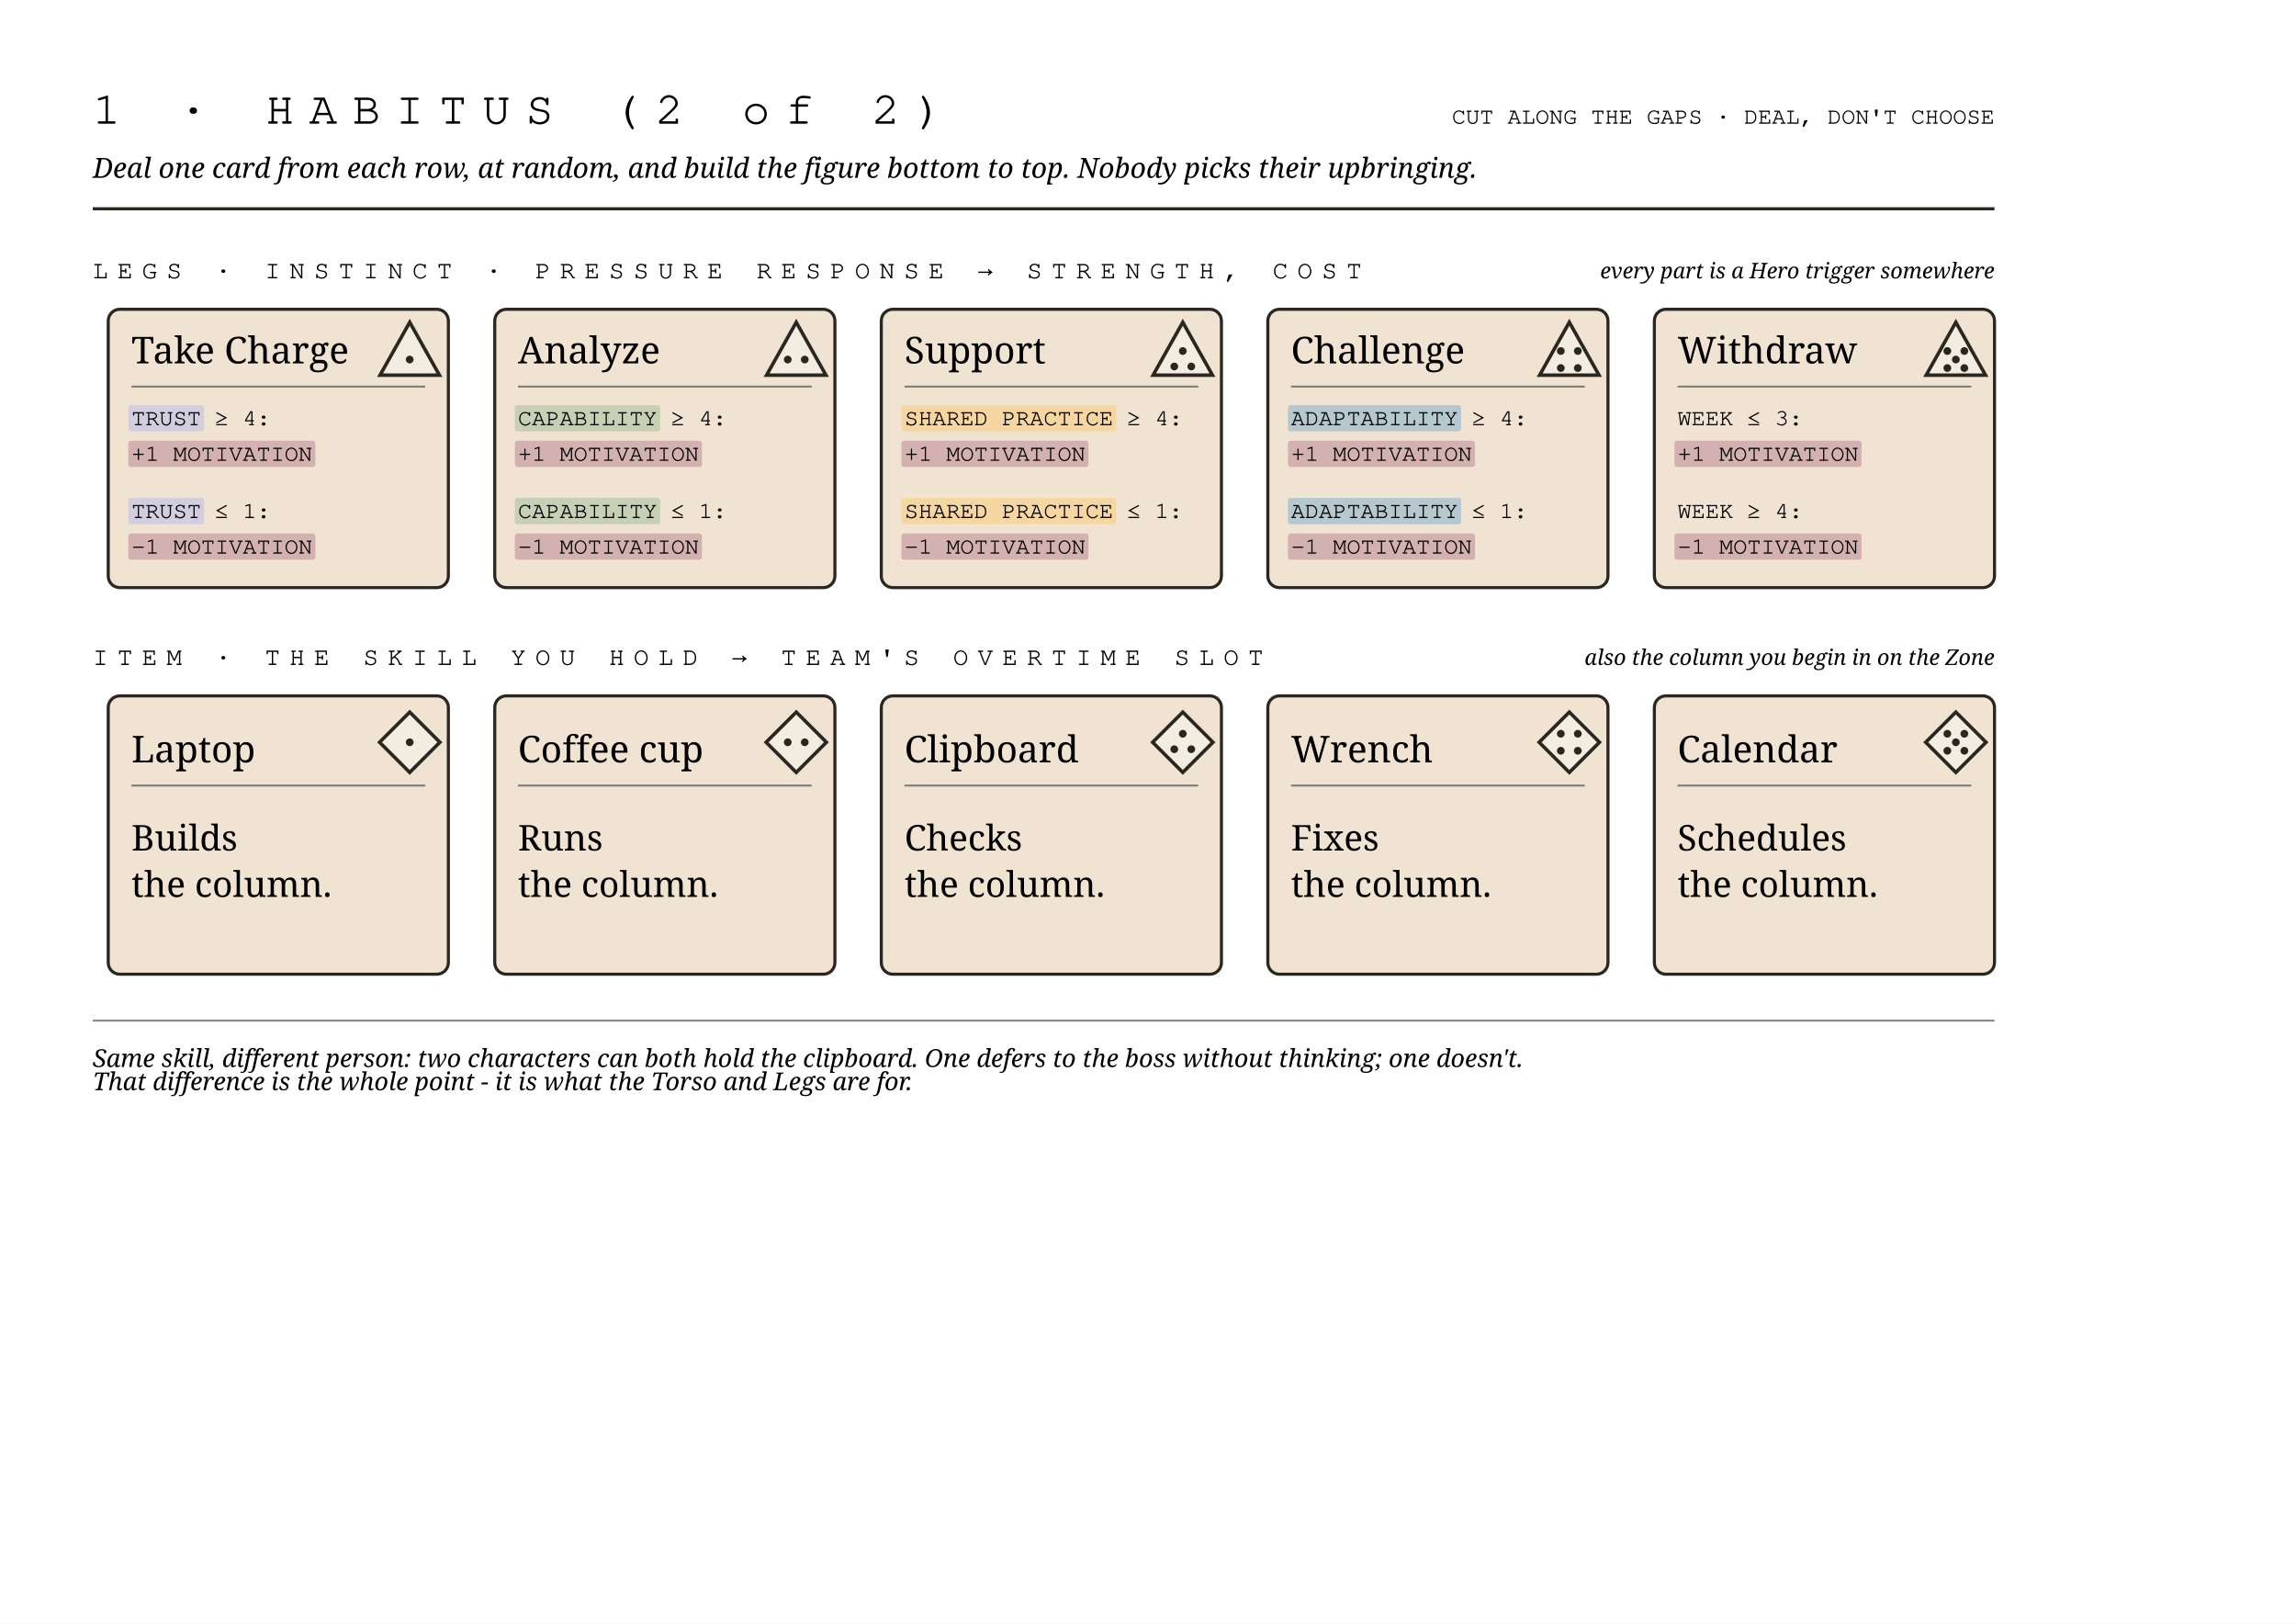
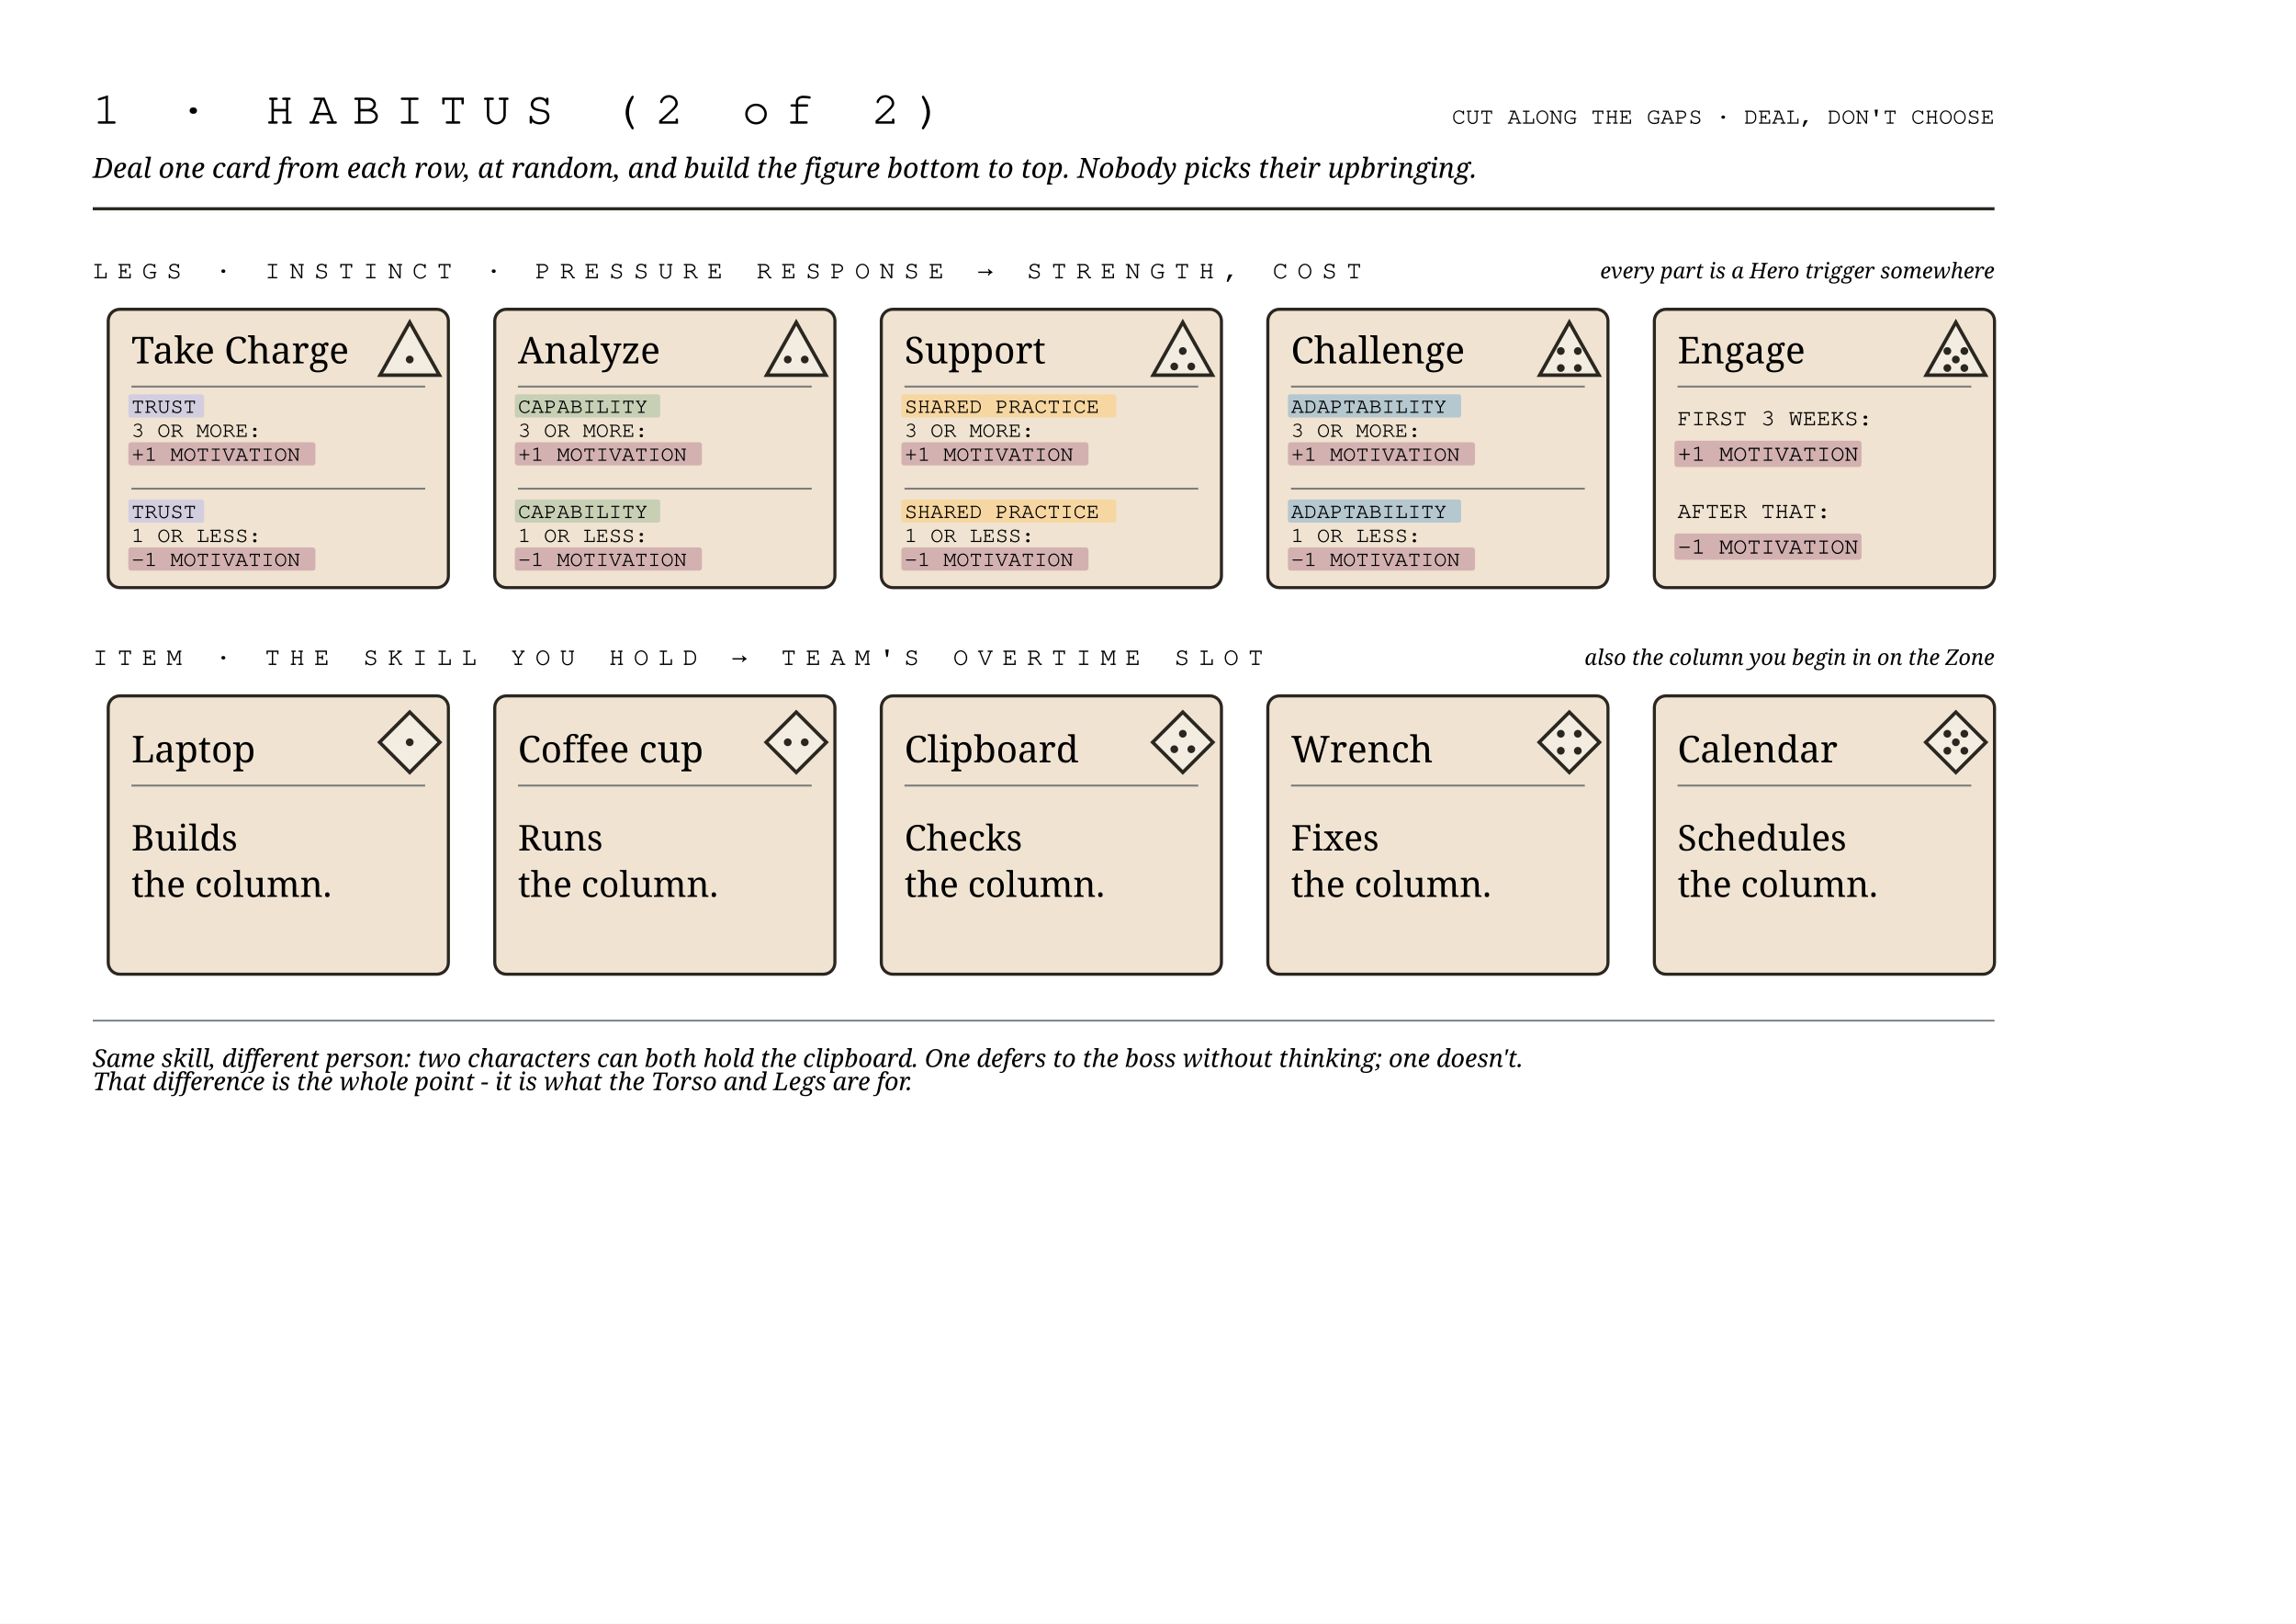
<svg xmlns="http://www.w3.org/2000/svg" width="297mm" height="210mm" viewBox="0 0 297 210">
  <style>
  .serif { font-family:"EB Garamond",Garamond,Georgia,serif; fill:#000000; }
  .mono  { font-family:"IBM Plex Mono","Courier Prime",Courier,monospace; fill:#000000; }
  .cut   { fill:#F0E3D1; stroke:#2A2620; stroke-width:.4; }
  .hair  { stroke:#4A5259; stroke-width:.25; fill:none; opacity:.7; }
  .nm    { font-size:4.2px; }
  .ef    { font-size:2.5px; }
  .rl    { font-size: 3.3px; letter-spacing:1.2px; }
  .ic    { fill:#F2EDE0; stroke:#2A2620; stroke-width:.45; }
  .pip   { fill:#2A2620; stroke:none; }
</style>
  <defs>
    <g id="sh-legs">
      <polygon points="0,-4.32 3.84,2.52 -3.84,2.52" class="ic" />
    </g>
    <g id="sh-item">
      <polygon points="0,-3.9 3.9,0 0,3.9 -3.9,0" class="ic" />
    </g>
    <g id="p1">
      <circle cx="0" cy="0" r=".5" class="pip" />
    </g>
    <g id="p2">
      <circle cx="-1.1" cy="0" r=".5" class="pip" />
      <circle cx="1.1" cy="0" r=".5" class="pip" />
    </g>
    <g id="p3">
      <circle cx="0" cy="-1.1" r=".5" class="pip" />
      <circle cx="-1.1" cy="0.9" r=".5" class="pip" />
      <circle cx="1.1" cy="0.9" r=".5" class="pip" />
    </g>
    <g id="p4">
      <circle cx="-1.1" cy="-1.1" r=".5" class="pip" />
      <circle cx="1.1" cy="-1.1" r=".5" class="pip" />
      <circle cx="-1.1" cy="1.1" r=".5" class="pip" />
      <circle cx="1.1" cy="1.1" r=".5" class="pip" />
    </g>
    <g id="p5">
      <circle cx="-1.1" cy="-1.1" r=".5" class="pip" />
      <circle cx="1.1" cy="-1.1" r=".5" class="pip" />
      <circle cx="0" cy="0" r=".5" class="pip" />
      <circle cx="-1.1" cy="1.1" r=".5" class="pip" />
      <circle cx="1.1" cy="1.1" r=".5" class="pip" />
    </g>
  </defs>
  <rect width="297" height="210" fill="#FFFFFF" />
  <text x="12" y="16" class="mono" font-size="6" letter-spacing="2">1 · HABITUS (2 of 2)</text>
  <text x="12" y="23" class="serif" font-size="3.6" font-style="italic">Deal one card from each row, at random, and build the figure bottom to top. Nobody picks their upbringing.</text>
  <text x="258" y="16" class="mono" font-size="3" text-anchor="end">CUT ALONG THE GAPS · DEAL, DON'T CHOOSE</text>
  <line x1="12" y1="27" x2="258" y2="27" stroke="#2A2620" stroke-width=".4" />
  <text x="12" y="36" class="mono rl">LEGS · INSTINCT · PRESSURE RESPONSE → STRENGTH, COST</text>
  <text x="258" y="36" class="serif" font-size="2.8" text-anchor="end" font-style="italic">every part is a Hero trigger somewhere</text>
  <g>
    <rect x="14" y="40" width="44" height="36" rx="1.5" class="cut" />
    <text x="17" y="47" class="serif" font-size="4.8">Take Charge</text>
    <line x1="17" y1="50" x2="55" y2="50" class="hair" />
-     <rect x="16.6" y="52.4" width="9.8" height="3.4" rx=".3" fill="#D3CEDF" />
-     <text x="17" y="55" class="mono" font-size="3">TRUST ≥ 4:</text>
-     <rect x="16.6" y="57" width="24.2" height="3.4" rx=".35" fill="#D3B1B1" />
-     <text x="17" y="59.6" class="mono" font-size="3">+1 MOTIVATION</text>
-     <rect x="16.6" y="64.4" width="9.8" height="3.4" rx=".3" fill="#D3CEDF" />
-     <text x="17" y="67" class="mono" font-size="3">TRUST ≤ 1:</text>
-     <rect x="16.6" y="69" width="24.2" height="3.4" rx=".35" fill="#D3B1B1" />
-     <text x="17" y="71.6" class="mono" font-size="3">-1 MOTIVATION</text>
+     <rect x="16.6" y="51" width="9.8" height="3" rx=".3" fill="#D3CEDF" />
+     <text x="17" y="53.4" class="mono" font-size="2.8">TRUST</text>
+     <text x="17" y="56.5" class="mono" font-size="2.8">3 OR MORE:</text>
+     <rect x="16.6" y="57.2" width="24.2" height="3" rx=".35" fill="#D3B1B1" />
+     <text x="17" y="59.6" class="mono" font-size="2.8">+1 MOTIVATION</text>
+     <line x1="17" y1="63.2" x2="55" y2="63.2" class="hair" />
+     <rect x="16.6" y="64.6" width="9.8" height="3" rx=".3" fill="#D3CEDF" />
+     <text x="17" y="67" class="mono" font-size="2.8">TRUST</text>
+     <text x="17" y="70.1" class="mono" font-size="2.8">1 OR LESS:</text>
+     <rect x="16.6" y="70.8" width="24.2" height="3" rx=".35" fill="#D3B1B1" />
+     <text x="17" y="73.2" class="mono" font-size="2.8">-1 MOTIVATION</text>
    <g transform="translate(13.5,0)">
      <rect x="50.5" y="40" width="44" height="36" rx="1.5" class="cut" />
      <text x="53.5" y="47" class="serif" font-size="4.8">Analyze</text>
      <line x1="53.5" y1="50" x2="91.5" y2="50" class="hair" />
-       <rect x="53.1" y="52.4" width="18.8" height="3.4" rx=".3" fill="#C7CFB5" />
-       <text x="53.5" y="55" class="mono" font-size="3">CAPABILITY ≥ 4:</text>
-       <rect x="53.1" y="57" width="24.2" height="3.4" rx=".35" fill="#D3B1B1" />
-       <text x="53.5" y="59.6" class="mono" font-size="3">+1 MOTIVATION</text>
-       <rect x="53.1" y="64.4" width="18.8" height="3.4" rx=".3" fill="#C7CFB5" />
-       <text x="53.5" y="67" class="mono" font-size="3">CAPABILITY ≤ 1:</text>
-       <rect x="53.1" y="69" width="24.2" height="3.4" rx=".35" fill="#D3B1B1" />
-       <text x="53.5" y="71.6" class="mono" font-size="3">-1 MOTIVATION</text>
+       <rect x="53.1" y="51" width="18.8" height="3" rx=".3" fill="#C7CFB5" />
+       <text x="53.5" y="53.4" class="mono" font-size="2.8">CAPABILITY</text>
+       <text x="53.5" y="56.5" class="mono" font-size="2.8">3 OR MORE:</text>
+       <rect x="53.1" y="57.2" width="24.2" height="3" rx=".35" fill="#D3B1B1" />
+       <text x="53.5" y="59.6" class="mono" font-size="2.8">+1 MOTIVATION</text>
+       <line x1="53.5" y1="63.2" x2="91.5" y2="63.2" class="hair" />
+       <rect x="53.1" y="64.6" width="18.8" height="3" rx=".3" fill="#C7CFB5" />
+       <text x="53.5" y="67" class="mono" font-size="2.8">CAPABILITY</text>
+       <text x="53.5" y="70.1" class="mono" font-size="2.8">1 OR LESS:</text>
+       <rect x="53.1" y="70.8" width="24.2" height="3" rx=".35" fill="#D3B1B1" />
+       <text x="53.5" y="73.2" class="mono" font-size="2.8">-1 MOTIVATION</text>
    </g>
    <g transform="translate(27,0)">
      <rect x="87" y="40" width="44" height="36" rx="1.5" class="cut" />
      <text x="90" y="47" class="serif" font-size="4.8">Support</text>
      <line x1="90" y1="50" x2="128" y2="50" class="hair" />
-       <rect x="89.6" y="52.4" width="27.8" height="3.4" rx=".3" fill="#F7D7A1" />
-       <text x="90" y="55" class="mono" font-size="3">SHARED PRACTICE ≥ 4:</text>
-       <rect x="89.6" y="57" width="24.2" height="3.4" rx=".35" fill="#D3B1B1" />
-       <text x="90" y="59.6" class="mono" font-size="3">+1 MOTIVATION</text>
-       <rect x="89.6" y="64.4" width="27.8" height="3.4" rx=".3" fill="#F7D7A1" />
-       <text x="90" y="67" class="mono" font-size="3">SHARED PRACTICE ≤ 1:</text>
-       <rect x="89.6" y="69" width="24.2" height="3.4" rx=".35" fill="#D3B1B1" />
-       <text x="90" y="71.6" class="mono" font-size="3">-1 MOTIVATION</text>
+       <rect x="89.6" y="51" width="27.8" height="3" rx=".3" fill="#F7D7A1" />
+       <text x="90" y="53.4" class="mono" font-size="2.8">SHARED PRACTICE</text>
+       <text x="90" y="56.5" class="mono" font-size="2.8">3 OR MORE:</text>
+       <rect x="89.6" y="57.2" width="24.2" height="3" rx=".35" fill="#D3B1B1" />
+       <text x="90" y="59.6" class="mono" font-size="2.8">+1 MOTIVATION</text>
+       <line x1="90" y1="63.2" x2="128" y2="63.2" class="hair" />
+       <rect x="89.6" y="64.6" width="27.8" height="3" rx=".3" fill="#F7D7A1" />
+       <text x="90" y="67" class="mono" font-size="2.8">SHARED PRACTICE</text>
+       <text x="90" y="70.1" class="mono" font-size="2.8">1 OR LESS:</text>
+       <rect x="89.6" y="70.8" width="24.2" height="3" rx=".35" fill="#D3B1B1" />
+       <text x="90" y="73.2" class="mono" font-size="2.8">-1 MOTIVATION</text>
    </g>
    <g transform="translate(40.5,0)">
      <rect x="123.5" y="40" width="44" height="36" rx="1.5" class="cut" />
      <text x="126.5" y="47" class="serif" font-size="4.8">Challenge</text>
      <line x1="126.5" y1="50" x2="164.5" y2="50" class="hair" />
-       <rect x="126.1" y="52.4" width="22.4" height="3.4" rx=".3" fill="#B5C7CF" />
-       <text x="126.5" y="55" class="mono" font-size="3">ADAPTABILITY ≥ 4:</text>
-       <rect x="126.1" y="57" width="24.2" height="3.4" rx=".35" fill="#D3B1B1" />
-       <text x="126.5" y="59.6" class="mono" font-size="3">+1 MOTIVATION</text>
-       <rect x="126.1" y="64.4" width="22.4" height="3.4" rx=".3" fill="#B5C7CF" />
-       <text x="126.5" y="67" class="mono" font-size="3">ADAPTABILITY ≤ 1:</text>
-       <rect x="126.1" y="69" width="24.2" height="3.4" rx=".35" fill="#D3B1B1" />
-       <text x="126.5" y="71.6" class="mono" font-size="3">-1 MOTIVATION</text>
+       <rect x="126.1" y="51" width="22.4" height="3" rx=".3" fill="#B5C7CF" />
+       <text x="126.5" y="53.4" class="mono" font-size="2.8">ADAPTABILITY</text>
+       <text x="126.5" y="56.5" class="mono" font-size="2.8">3 OR MORE:</text>
+       <rect x="126.1" y="57.2" width="24.2" height="3" rx=".35" fill="#D3B1B1" />
+       <text x="126.5" y="59.6" class="mono" font-size="2.8">+1 MOTIVATION</text>
+       <line x1="126.5" y1="63.2" x2="164.5" y2="63.2" class="hair" />
+       <rect x="126.1" y="64.6" width="22.4" height="3" rx=".3" fill="#B5C7CF" />
+       <text x="126.5" y="67" class="mono" font-size="2.8">ADAPTABILITY</text>
+       <text x="126.5" y="70.1" class="mono" font-size="2.8">1 OR LESS:</text>
+       <rect x="126.1" y="70.8" width="24.2" height="3" rx=".35" fill="#D3B1B1" />
+       <text x="126.5" y="73.2" class="mono" font-size="2.8">-1 MOTIVATION</text>
    </g>
    <g transform="translate(54,0)">
      <rect x="160" y="40" width="44" height="36" rx="1.5" class="cut" />
-       <text x="163" y="47" class="serif" font-size="4.8">Withdraw</text>
+       <text x="163" y="47" class="serif" font-size="4.8">Engage</text>
      <line x1="163" y1="50" x2="201" y2="50" class="hair" />
-       <text x="163" y="55" class="mono" font-size="3">WEEK ≤ 3:</text>
+       <text x="163" y="55" class="mono" font-size="3">FIRST 3 WEEKS:</text>
      <rect x="162.6" y="57" width="24.2" height="3.4" rx=".35" fill="#D3B1B1" />
      <text x="163" y="59.6" class="mono" font-size="3">+1 MOTIVATION</text>
-       <text x="163" y="67" class="mono" font-size="3">WEEK ≥ 4:</text>
+       <text x="163" y="67" class="mono" font-size="3">AFTER THAT:</text>
      <rect x="162.6" y="69" width="24.2" height="3.4" rx=".35" fill="#D3B1B1" />
      <text x="163" y="71.6" class="mono" font-size="3">-1 MOTIVATION</text>
    </g>
  </g>
  <text x="12" y="86" class="mono rl">ITEM · THE SKILL YOU HOLD → TEAM'S OVERTIME SLOT</text>
  <text x="258" y="86" class="serif" font-size="2.8" text-anchor="end" font-style="italic">also the column you begin in on the Zone</text>
  <g>
    <rect x="14" y="90" width="44" height="36" rx="1.5" class="cut" />
    <text x="17" y="98.6" class="serif" font-size="4.8">Laptop</text>
    <line x1="17" y1="101.6" x2="55" y2="101.6" class="hair" />
    <text x="17" y="110" class="serif" font-size="4.6">Builds</text>
    <text x="17" y="116" class="serif" font-size="4.6">the column.</text>
    <g transform="translate(13.5,0)">
      <rect x="50.5" y="90" width="44" height="36" rx="1.5" class="cut" />
      <text x="53.5" y="98.6" class="serif" font-size="4.8">Coffee cup</text>
      <line x1="53.5" y1="101.6" x2="91.5" y2="101.6" class="hair" />
      <text x="53.5" y="110" class="serif" font-size="4.6">Runs</text>
      <text x="53.5" y="116" class="serif" font-size="4.6">the column.</text>
    </g>
    <g transform="translate(27,0)">
      <rect x="87" y="90" width="44" height="36" rx="1.5" class="cut" />
      <text x="90" y="98.6" class="serif" font-size="4.8">Clipboard</text>
      <line x1="90" y1="101.6" x2="128" y2="101.6" class="hair" />
      <text x="90" y="110" class="serif" font-size="4.6">Checks</text>
      <text x="90" y="116" class="serif" font-size="4.6">the column.</text>
    </g>
    <g transform="translate(40.5,0)">
      <rect x="123.5" y="90" width="44" height="36" rx="1.5" class="cut" />
      <text x="126.5" y="98.6" class="serif" font-size="4.8">Wrench</text>
      <line x1="126.5" y1="101.6" x2="164.5" y2="101.6" class="hair" />
      <text x="126.5" y="110" class="serif" font-size="4.6">Fixes</text>
      <text x="126.5" y="116" class="serif" font-size="4.6">the column.</text>
    </g>
    <g transform="translate(54,0)">
      <rect x="160" y="90" width="44" height="36" rx="1.5" class="cut" />
      <text x="163" y="98.6" class="serif" font-size="4.8">Calendar</text>
      <line x1="163" y1="101.6" x2="201" y2="101.6" class="hair" />
      <text x="163" y="110" class="serif" font-size="4.6">Schedules</text>
      <text x="163" y="116" class="serif" font-size="4.6">the column.</text>
    </g>
  </g>
  <line x1="12" y1="132" x2="258" y2="132" class="hair" />
  <text x="12" y="138" class="serif" font-size="3.2" font-style="italic">Same skill, different person: two characters can both hold the clipboard. One defers to the boss without thinking; one doesn't.</text>
  <text x="12" y="141" class="serif" font-size="3.2" font-style="italic">That difference is the whole point - it is what the Torso and Legs are for.</text>
  <g id="icons">
    <g transform="translate(53,46)">
      <use href="#sh-legs" />
      <g transform="translate(0,0.5)">
        <use href="#p1" />
      </g>
    </g>
    <g transform="translate(103,46)">
      <use href="#sh-legs" />
      <g transform="translate(0,0.5)">
        <use href="#p2" />
      </g>
    </g>
    <g transform="translate(153,46)">
      <use href="#sh-legs" />
      <g transform="translate(0,0.5)">
        <use href="#p3" />
      </g>
    </g>
    <g transform="translate(203,46)">
      <use href="#sh-legs" />
      <g transform="translate(0,0.5)">
        <use href="#p4" />
      </g>
    </g>
    <g transform="translate(253,46)">
      <use href="#sh-legs" />
      <g transform="translate(0,0.5)">
        <use href="#p5" />
      </g>
    </g>
    <g transform="translate(53,96)">
      <use href="#sh-item" />
      <use href="#p1" />
    </g>
    <g transform="translate(103,96)">
      <use href="#sh-item" />
      <use href="#p2" />
    </g>
    <g transform="translate(153,96)">
      <use href="#sh-item" />
      <use href="#p3" />
    </g>
    <g transform="translate(203,96)">
      <use href="#sh-item" />
      <use href="#p4" />
    </g>
    <g transform="translate(253,96)">
      <use href="#sh-item" />
      <use href="#p5" />
    </g>
  </g>
</svg>
